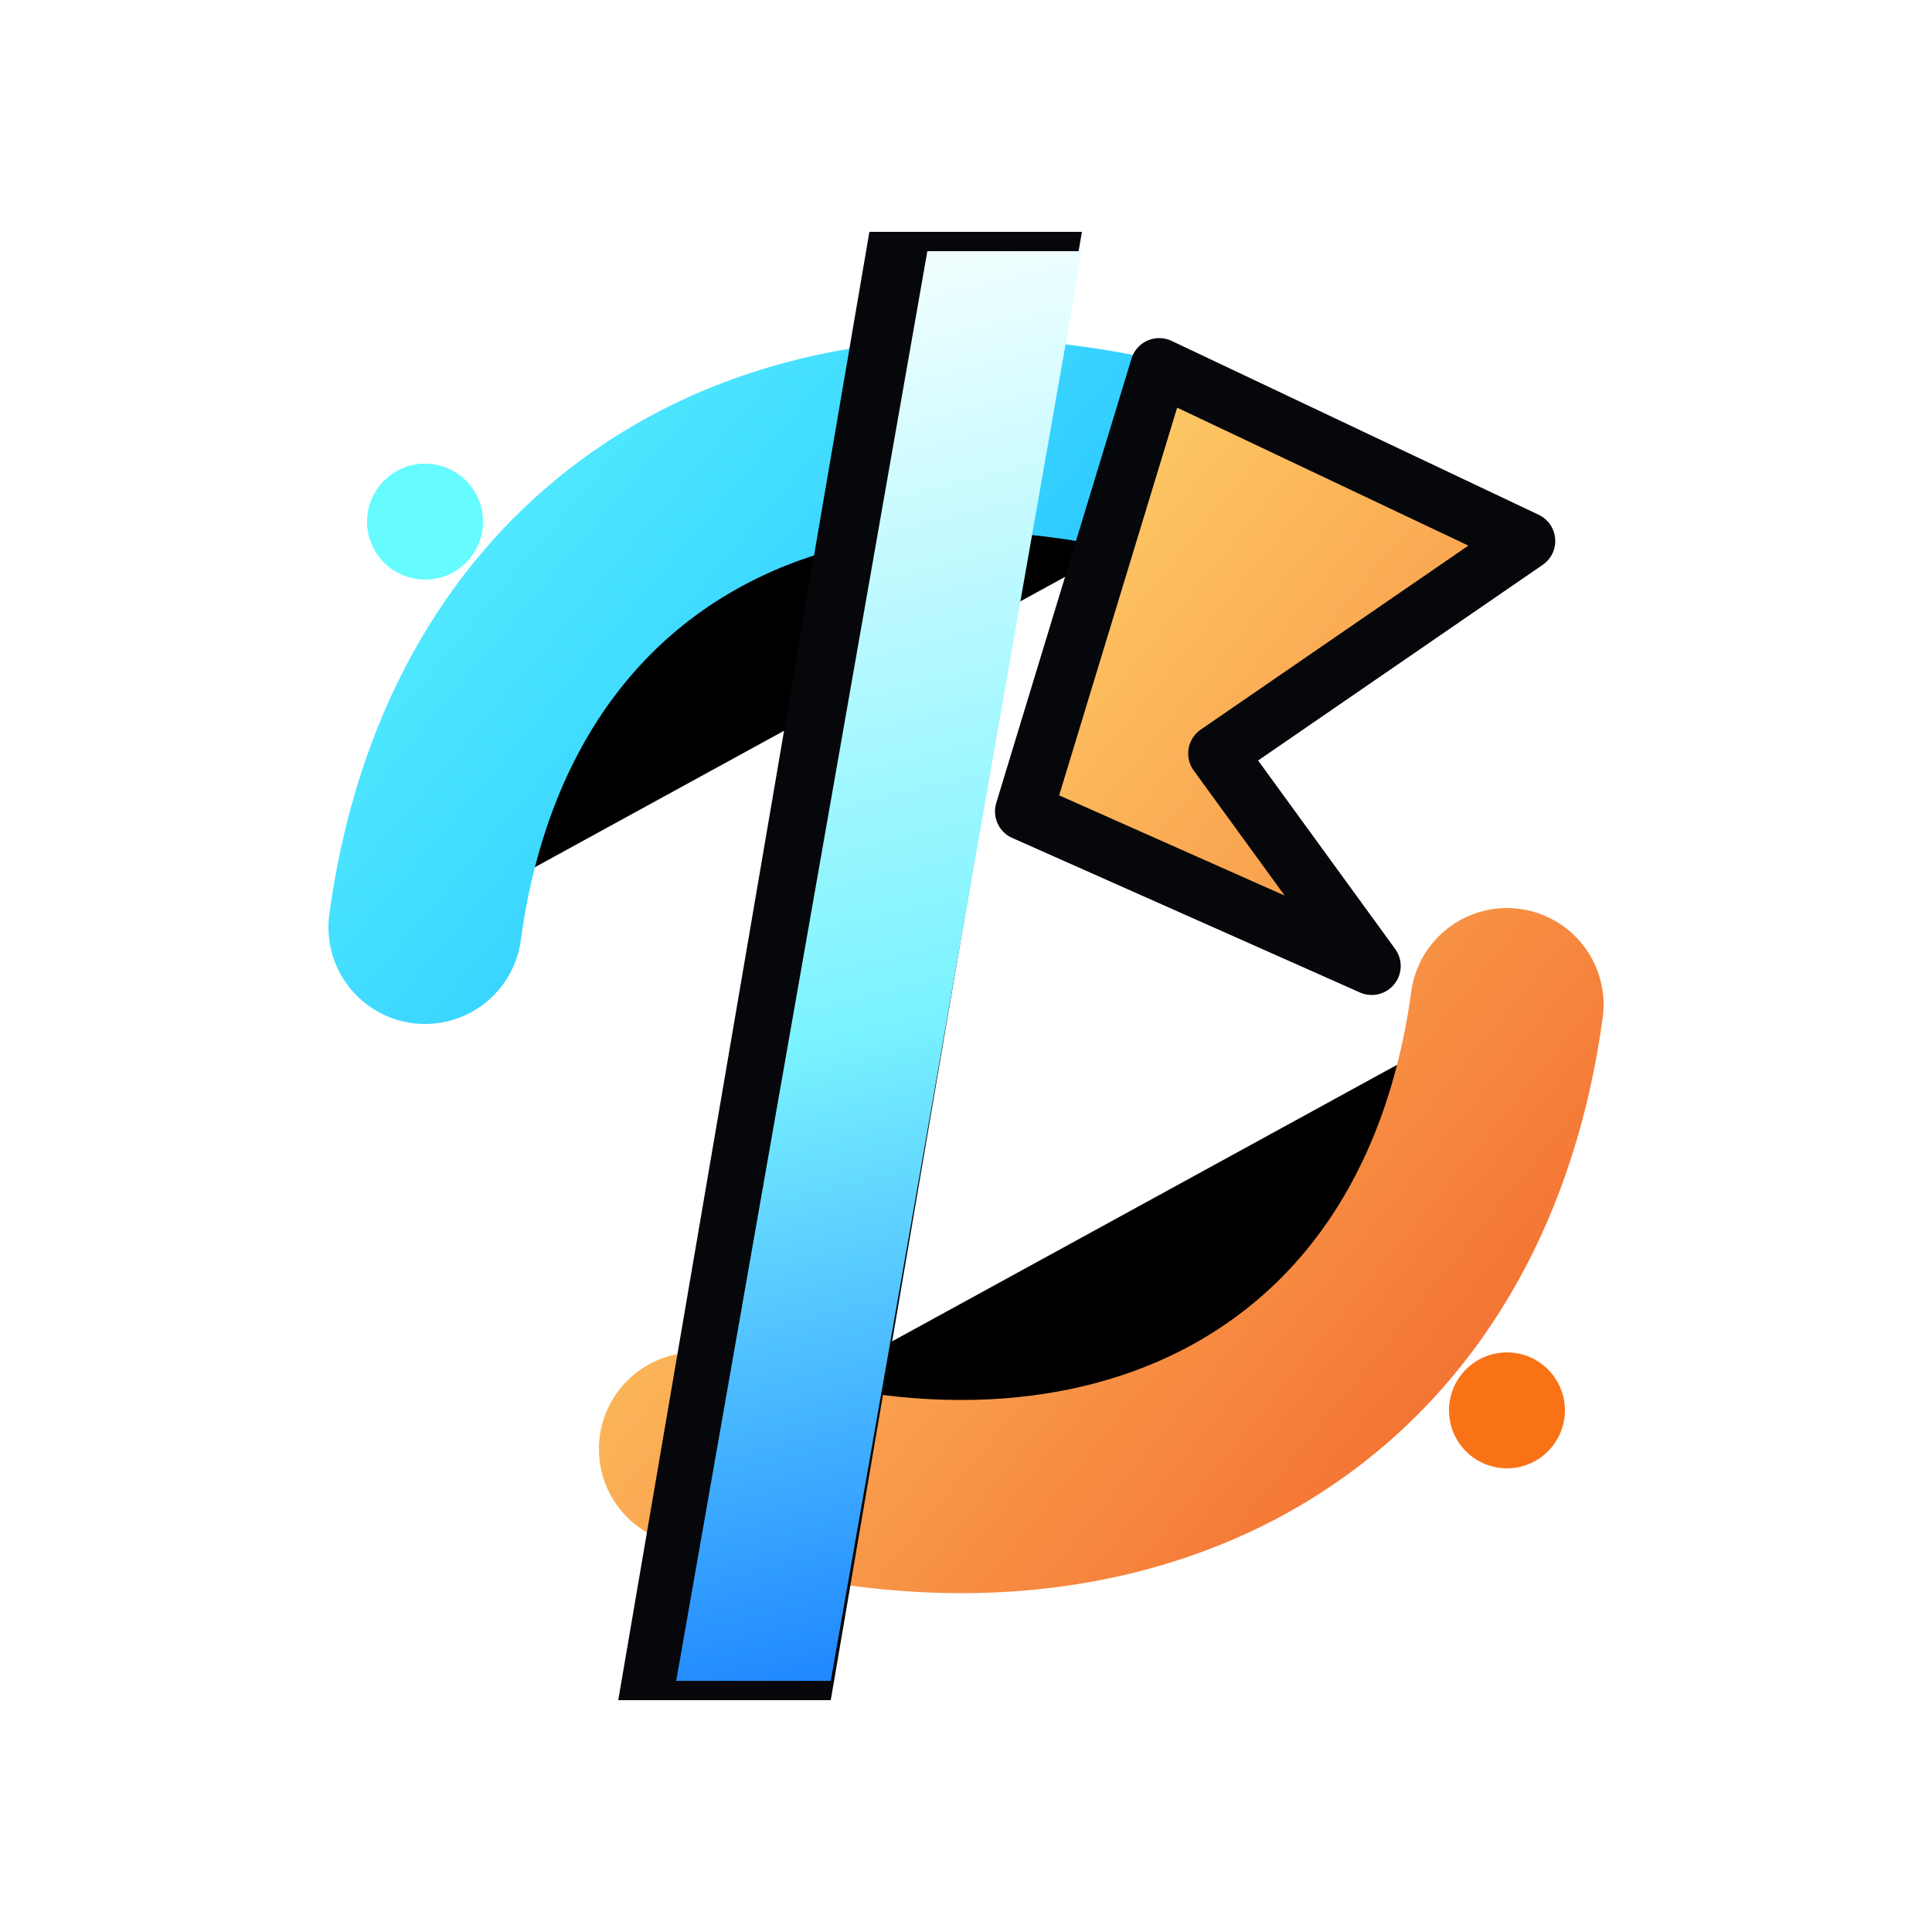
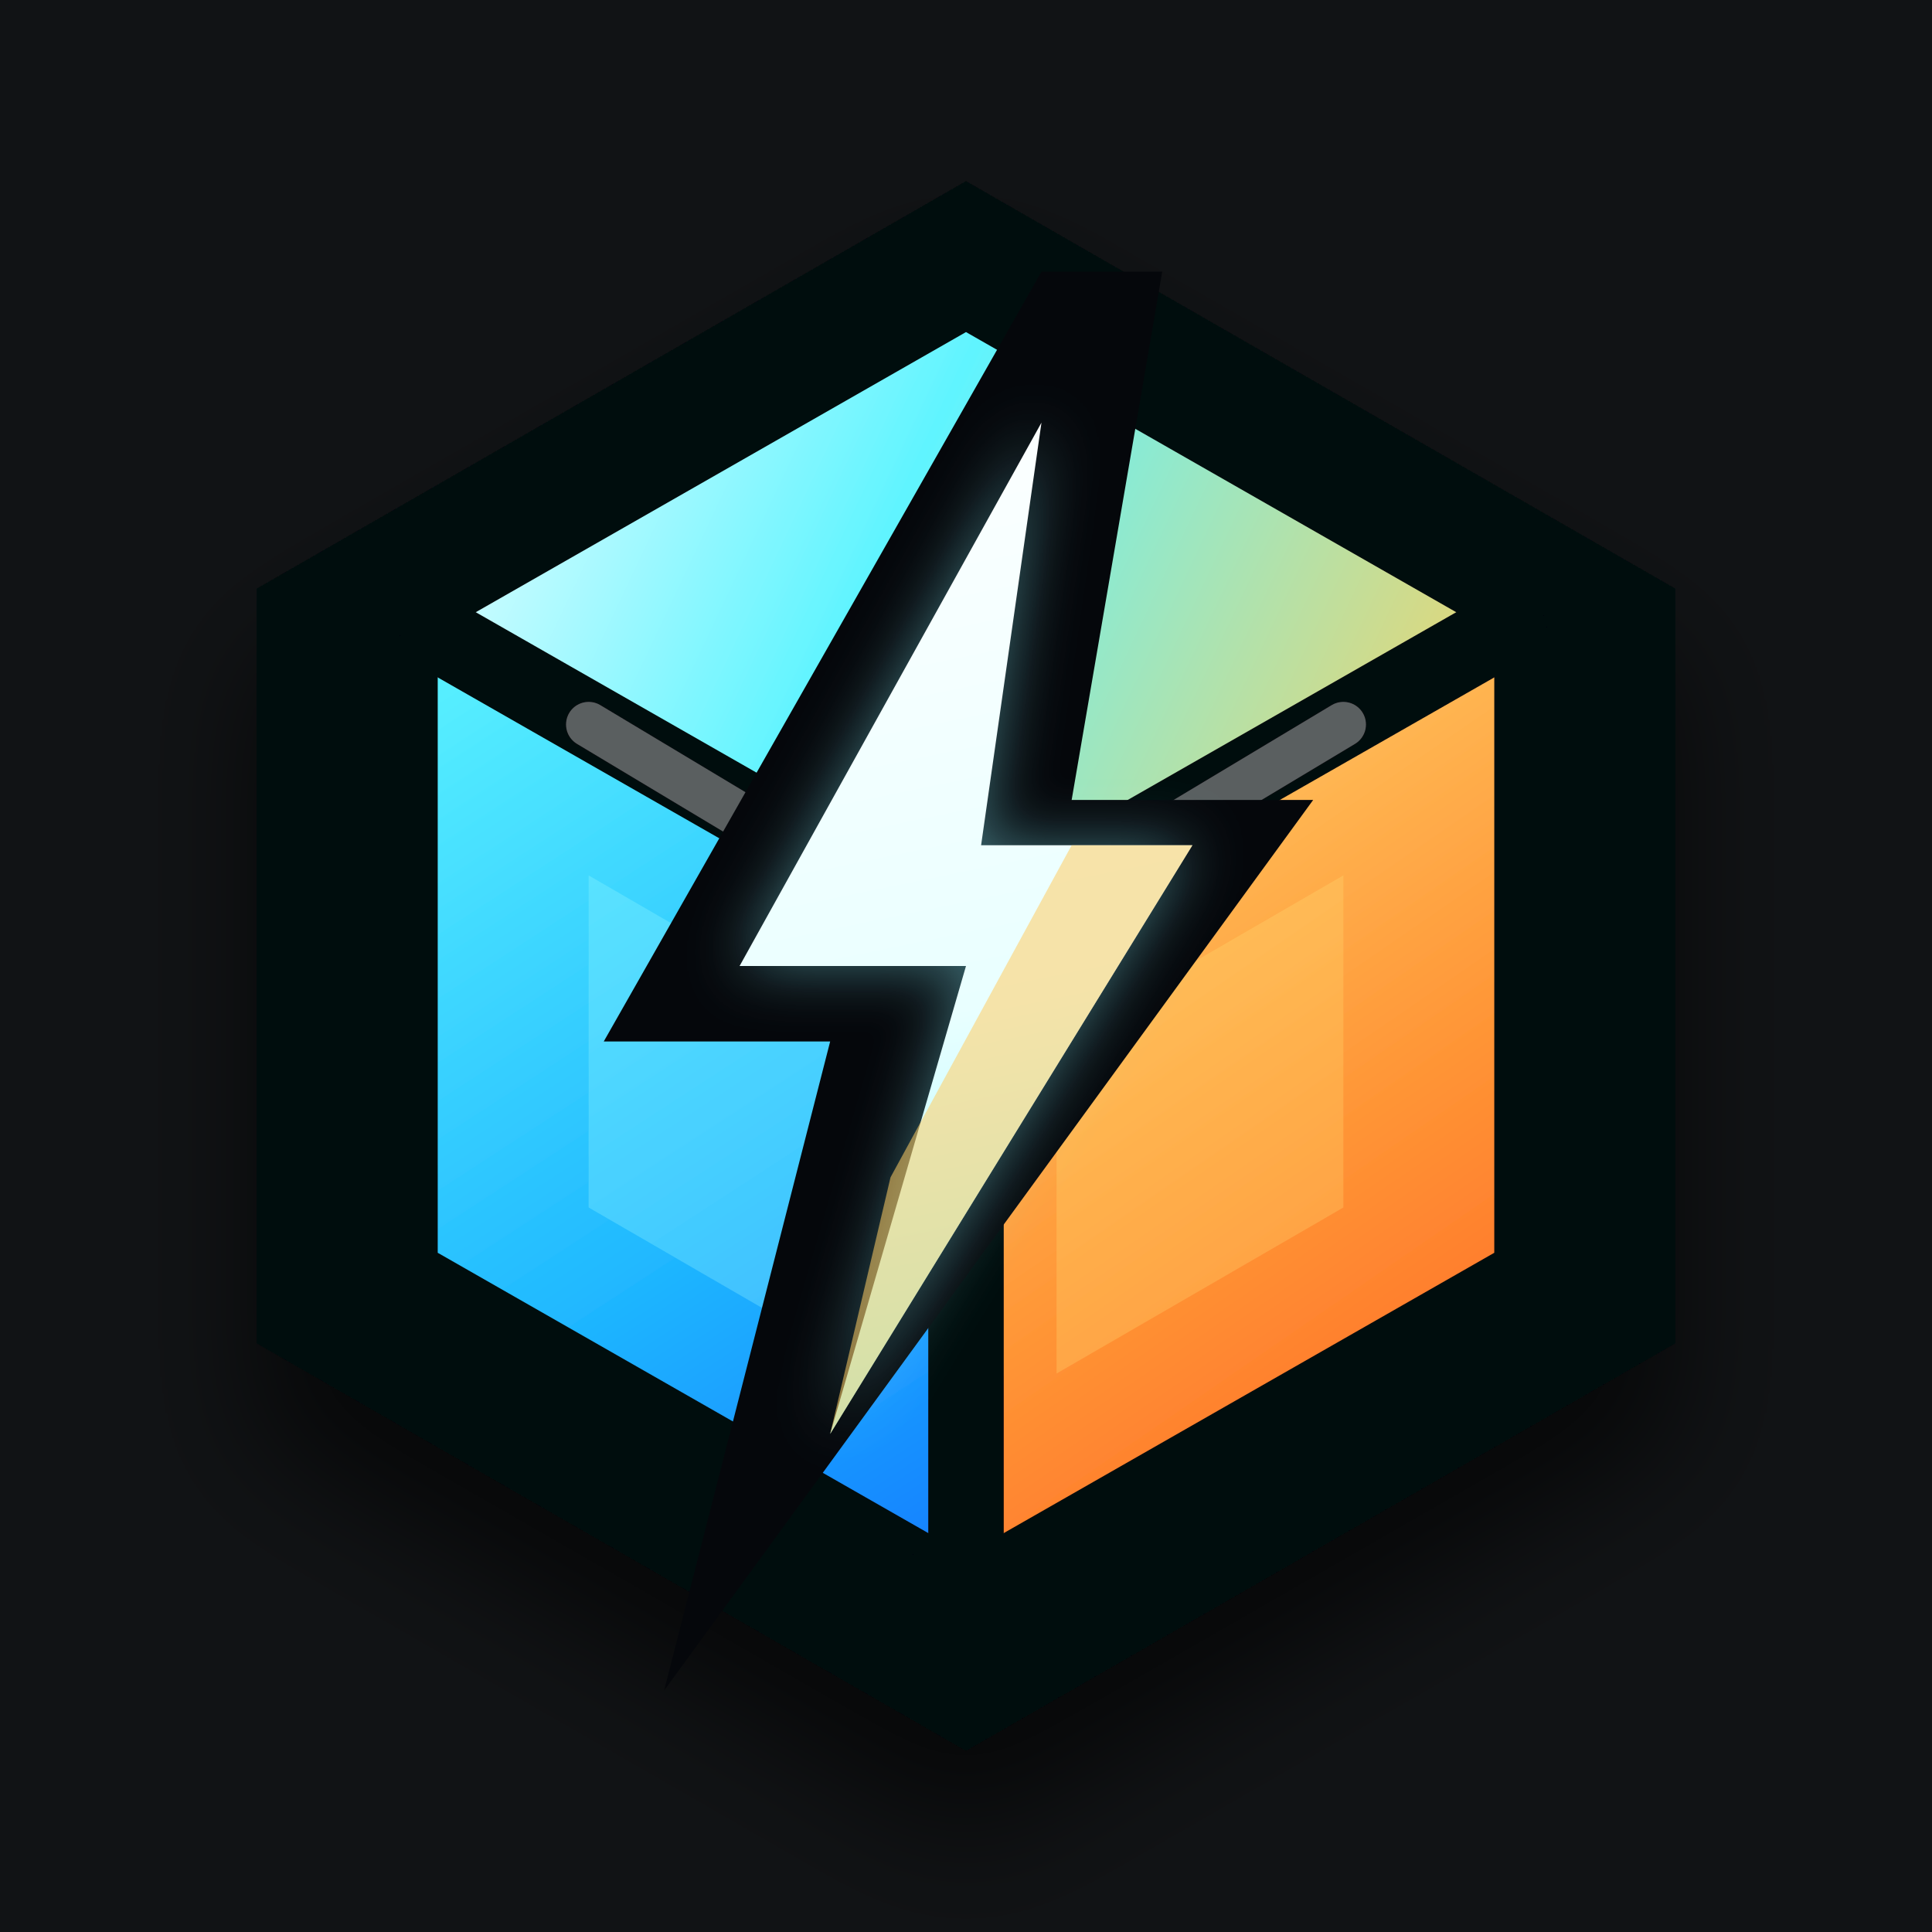
- <svg xmlns="http://www.w3.org/2000/svg" viewBox="0 0 100 100" role="img" aria-label="Slop Heroes icon">
+ <svg xmlns="http://www.w3.org/2000/svg" viewBox="0 0 128 128" role="img" aria-label="Slop Heroes logo">
  <defs>
-     <linearGradient id="mark-cyan" x1="16" y1="15" x2="67" y2="58" gradientUnits="userSpaceOnUse">
-       <stop stop-color="#65fbff" />
-       <stop offset="1" stop-color="#08a9ff" />
+     <linearGradient id="v2-top" x1="27" y1="22" x2="101" y2="57" gradientUnits="userSpaceOnUse">
+       <stop stop-color="#f9ffff" />
+       <stop offset=".42" stop-color="#60f4ff" />
+       <stop offset="1" stop-color="#ffd05b" />
    </linearGradient>
-     <linearGradient id="mark-orange" x1="36" y1="42" x2="85" y2="82" gradientUnits="userSpaceOnUse">
-       <stop stop-color="#ffd26a" />
-       <stop offset="1" stop-color="#f15a24" />
+     <linearGradient id="v2-left" x1="25" y1="48" x2="66" y2="111" gradientUnits="userSpaceOnUse">
+       <stop stop-color="#57efff" />
+       <stop offset=".52" stop-color="#20b9ff" />
+       <stop offset="1" stop-color="#126fff" />
    </linearGradient>
-     <linearGradient id="mark-slash" x1="40" y1="13" x2="58" y2="88" gradientUnits="userSpaceOnUse">
-       <stop stop-color="#f8ffff" />
-       <stop offset="0.52" stop-color="#7af3ff" />
-       <stop offset="1" stop-color="#1378ff" />
+     <linearGradient id="v2-right" x1="63" y1="50" x2="105" y2="111" gradientUnits="userSpaceOnUse">
+       <stop stop-color="#ffcf68" />
+       <stop offset=".48" stop-color="#ff9435" />
+       <stop offset="1" stop-color="#ff521d" />
    </linearGradient>
+     <linearGradient id="v2-bolt" x1="62" y1="24" x2="78" y2="102" gradientUnits="userSpaceOnUse">
+       <stop stop-color="#ffffff" />
+       <stop offset=".55" stop-color="#e9ffff" />
+       <stop offset="1" stop-color="#7df6ff" />
+     </linearGradient>
+     <filter id="v2-shadow" x="-30%" y="-30%" width="160%" height="160%">
+       <feDropShadow dx="0" dy="6" stdDeviation="4" flood-color="#000000" flood-opacity=".6" />
+     </filter>
+     <filter id="v2-bolt-glow" x="-45%" y="-45%" width="190%" height="190%">
+       <feGaussianBlur stdDeviation="2" result="blur" />
+       <feColorMatrix in="blur" values="0 0 0 0 .25 0 0 0 0 .9 0 0 0 0 1 0 0 0 .42 0" />
+       <feMerge>
+         <feMergeNode />
+         <feMergeNode in="SourceGraphic" />
+       </feMerge>
+     </filter>
  </defs>
-   <path d="M22 48C25 26 44 18 64 25" stroke="url(#mark-cyan)" stroke-width="10" stroke-linecap="round" />
-   <path d="M78 52C75 74 56 82 36 75" stroke="url(#mark-orange)" stroke-width="10" stroke-linecap="round" />
-   <path d="M45 12H56L43 88H32L45 12Z" fill="#05070b" />
-   <path d="M48 13H56L43 87H35L48 13Z" fill="url(#mark-slash)" />
-   <path d="M60 19L79 28L63 39L71 50L53 42L60 19Z" fill="url(#mark-orange)" stroke="#05070b" stroke-width="3" stroke-linejoin="round" />
-   <circle cx="22" cy="27" r="3" fill="#65fbff" />
-   <circle cx="78" cy="73" r="3" fill="#f97316" />
+   <rect width="128" height="128" fill="#111315" />
+   <g filter="url(#v2-shadow)">
+     <path d="M64 12L111 39L111 89L64 116L17 89L17 39L64 12Z" fill="#05070b" />
+     <path d="M64 22L99 42L64 62L29 42L64 22Z" fill="url(#v2-top)" />
+     <path d="M29 42L64 62L64 103L29 83V42Z" fill="url(#v2-left)" />
+     <path d="M99 42L64 62L64 103L99 83V42Z" fill="url(#v2-right)" />
+     <path d="M64 22L99 42L64 62L29 42L64 22Z" fill="none" stroke="#05070b" stroke-width="7" stroke-linejoin="round" />
+     <path d="M29 42L64 62L64 103L29 83V42Z" fill="none" stroke="#05070b" stroke-width="7" stroke-linejoin="round" />
+     <path d="M99 42L64 62L64 103L99 83V42Z" fill="none" stroke="#05070b" stroke-width="7" stroke-linejoin="round" />
+     <path d="M64 22L99 42L64 62L29 42L64 22Z" fill="url(#v2-top)" />
+     <path d="M29 42L64 62V103L29 83V42Z" fill="url(#v2-left)" />
+     <path d="M99 42L64 62V103L99 83V42Z" fill="url(#v2-right)" />
+     <path d="M64 62V103" stroke="#05070b" stroke-width="5" stroke-linecap="round" />
+     <path d="M29 42L64 62L99 42" fill="none" stroke="#05070b" stroke-width="5" stroke-linecap="round" stroke-linejoin="round" />
+     <path d="M39 48L64 63L89 48" fill="none" stroke="#f8ffff" stroke-width="3" stroke-linecap="round" stroke-linejoin="round" opacity=".35" />
+     <path d="M39 58L58 69V91L39 80V58Z" fill="#9dfcff" opacity=".28" />
+     <path d="M89 58L70 69V91L89 80V58Z" fill="#ffe073" opacity=".28" />
+   </g>
+   <g transform="translate(-7 0)">
+     <path d="M76 18L47 69H62L51 112L94 53H78L84 18H76Z" fill="#05070b" />
+     <path d="M76 28L56 64H71L62 95L86 56H72L76 28Z" fill="url(#v2-bolt)" filter="url(#v2-bolt-glow)" />
+     <path d="M66 78L62 95L86 56H78L66 78Z" fill="#ffcc62" opacity=".55" />
+   </g>
</svg>
